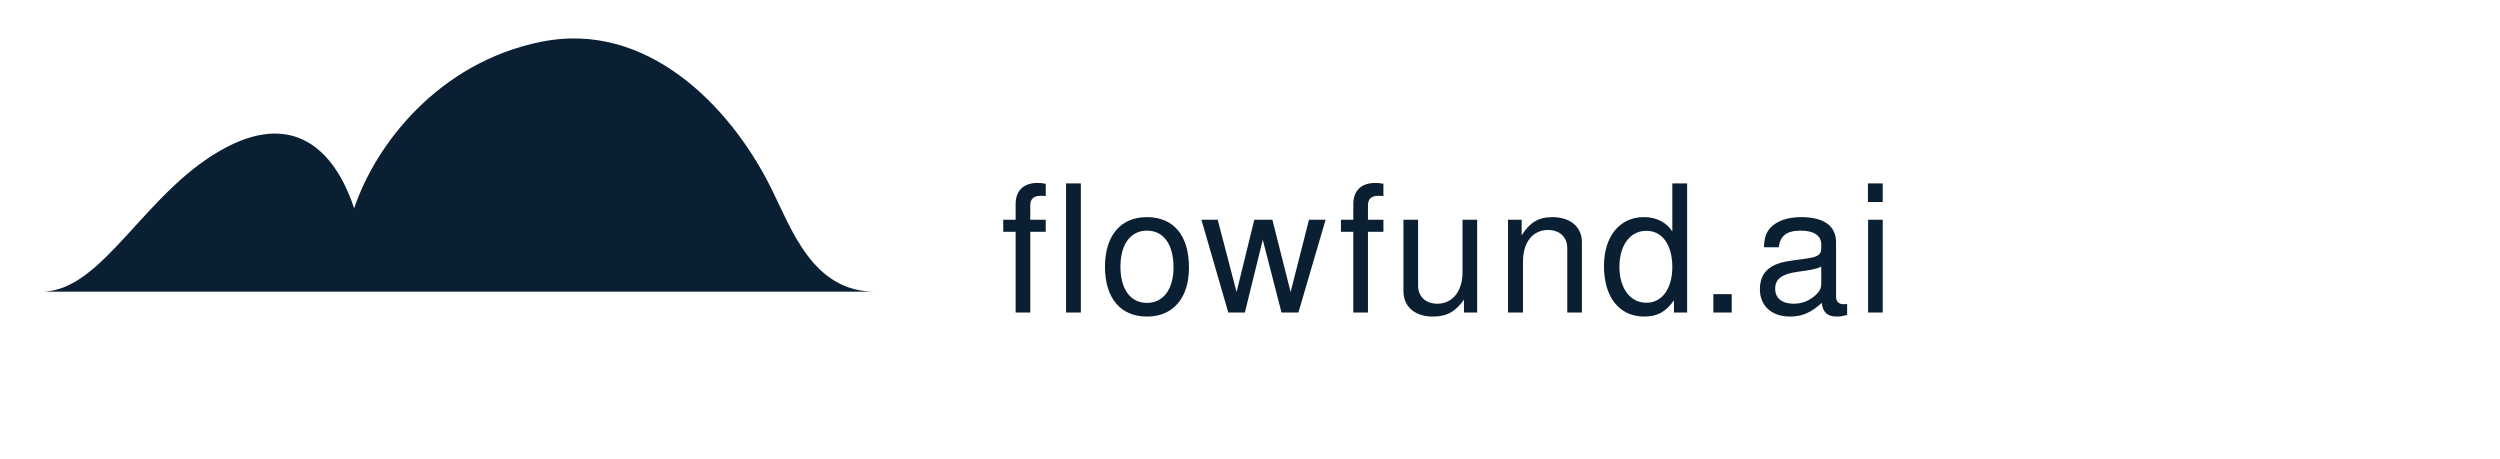
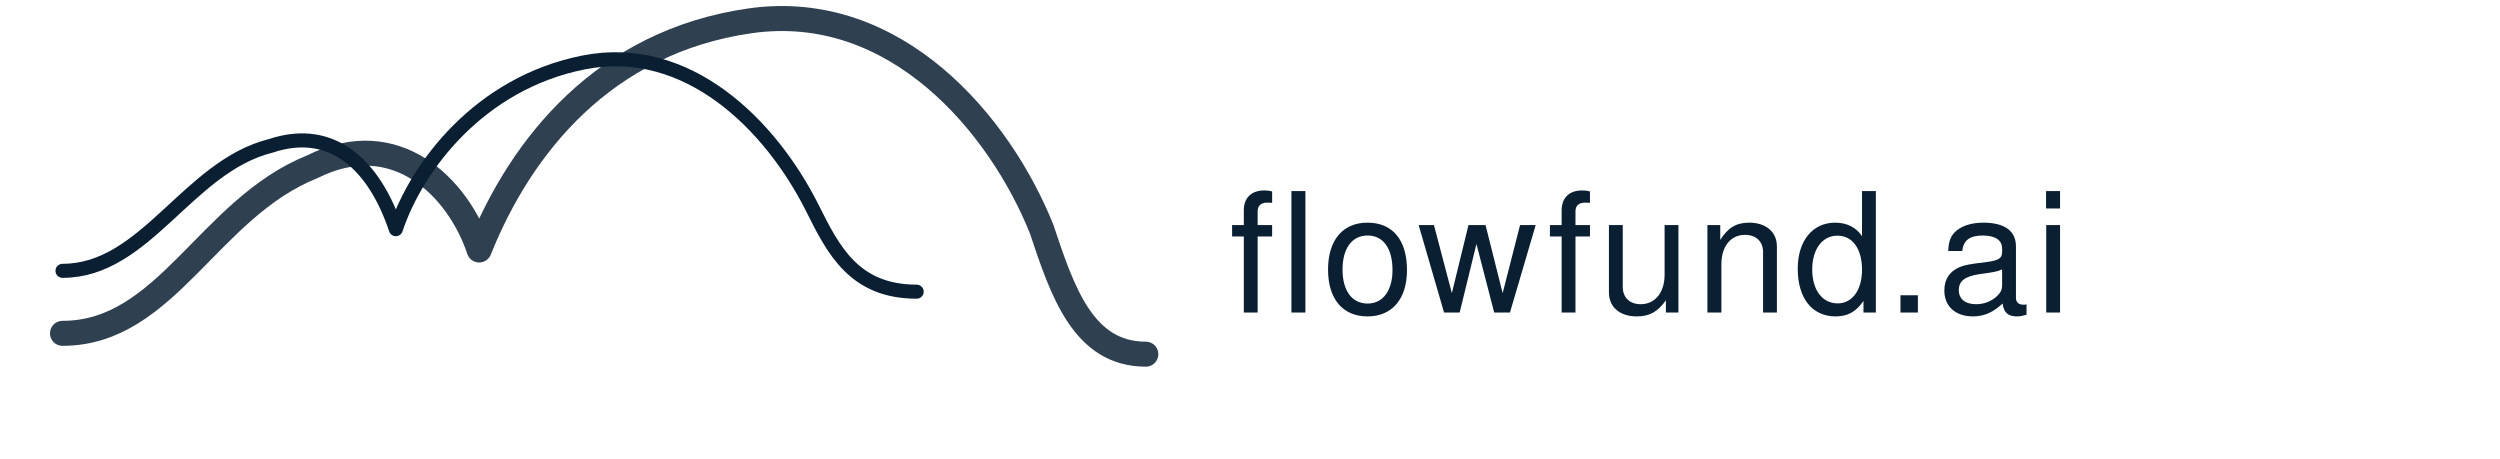
<svg xmlns="http://www.w3.org/2000/svg" viewBox="0 0 240 44" role="img" aria-label="flowfund.ai">
-   <path fill="#0B1F33" d="M4 28        C10 28 14 18 22 14        C28 11 32 14 34 20        C36 14 42 6 52 4        C62 2 70 10 74 18        C76 22 78 28 84 28        L4 28 Z" />
-   <text x="96" y="30" fill="#0B1F33" font-family="'Outfit', 'Helvetica Neue', Helvetica, Arial, sans-serif" font-size="17" font-weight="500" letter-spacing="0.03em">flowfund<tspan opacity="0.5" font-weight="400">.ai</tspan>
+   <g fill="none" stroke="#0B1F33" stroke-linecap="round" stroke-linejoin="round">
+     <path stroke-width="1.35" d="M6 26 C14 26 18 16 26 14 C32 12 36 16 38 22 C40 16 46 8 56 6 C66 4 74 12 78 20 C80 24 82 28 88 28" />
+     <path stroke-width="2.4" opacity="0.85" d="M6 32 C16 32 20 20 30 16 C38 12 44 18 46 24 C50 14 58 4 72 2 C86 0 96 12 100 22 C102 28 104 34 110 34" />
+   </g>
+   <text x="118" y="30" fill="#0B1F33" font-family="'Outfit', 'Helvetica Neue', Helvetica, Arial, sans-serif" font-size="16" font-weight="500" letter-spacing="0.03em">flowfund<tspan opacity="0.5" font-weight="400">.ai</tspan>
  </text>
</svg>
